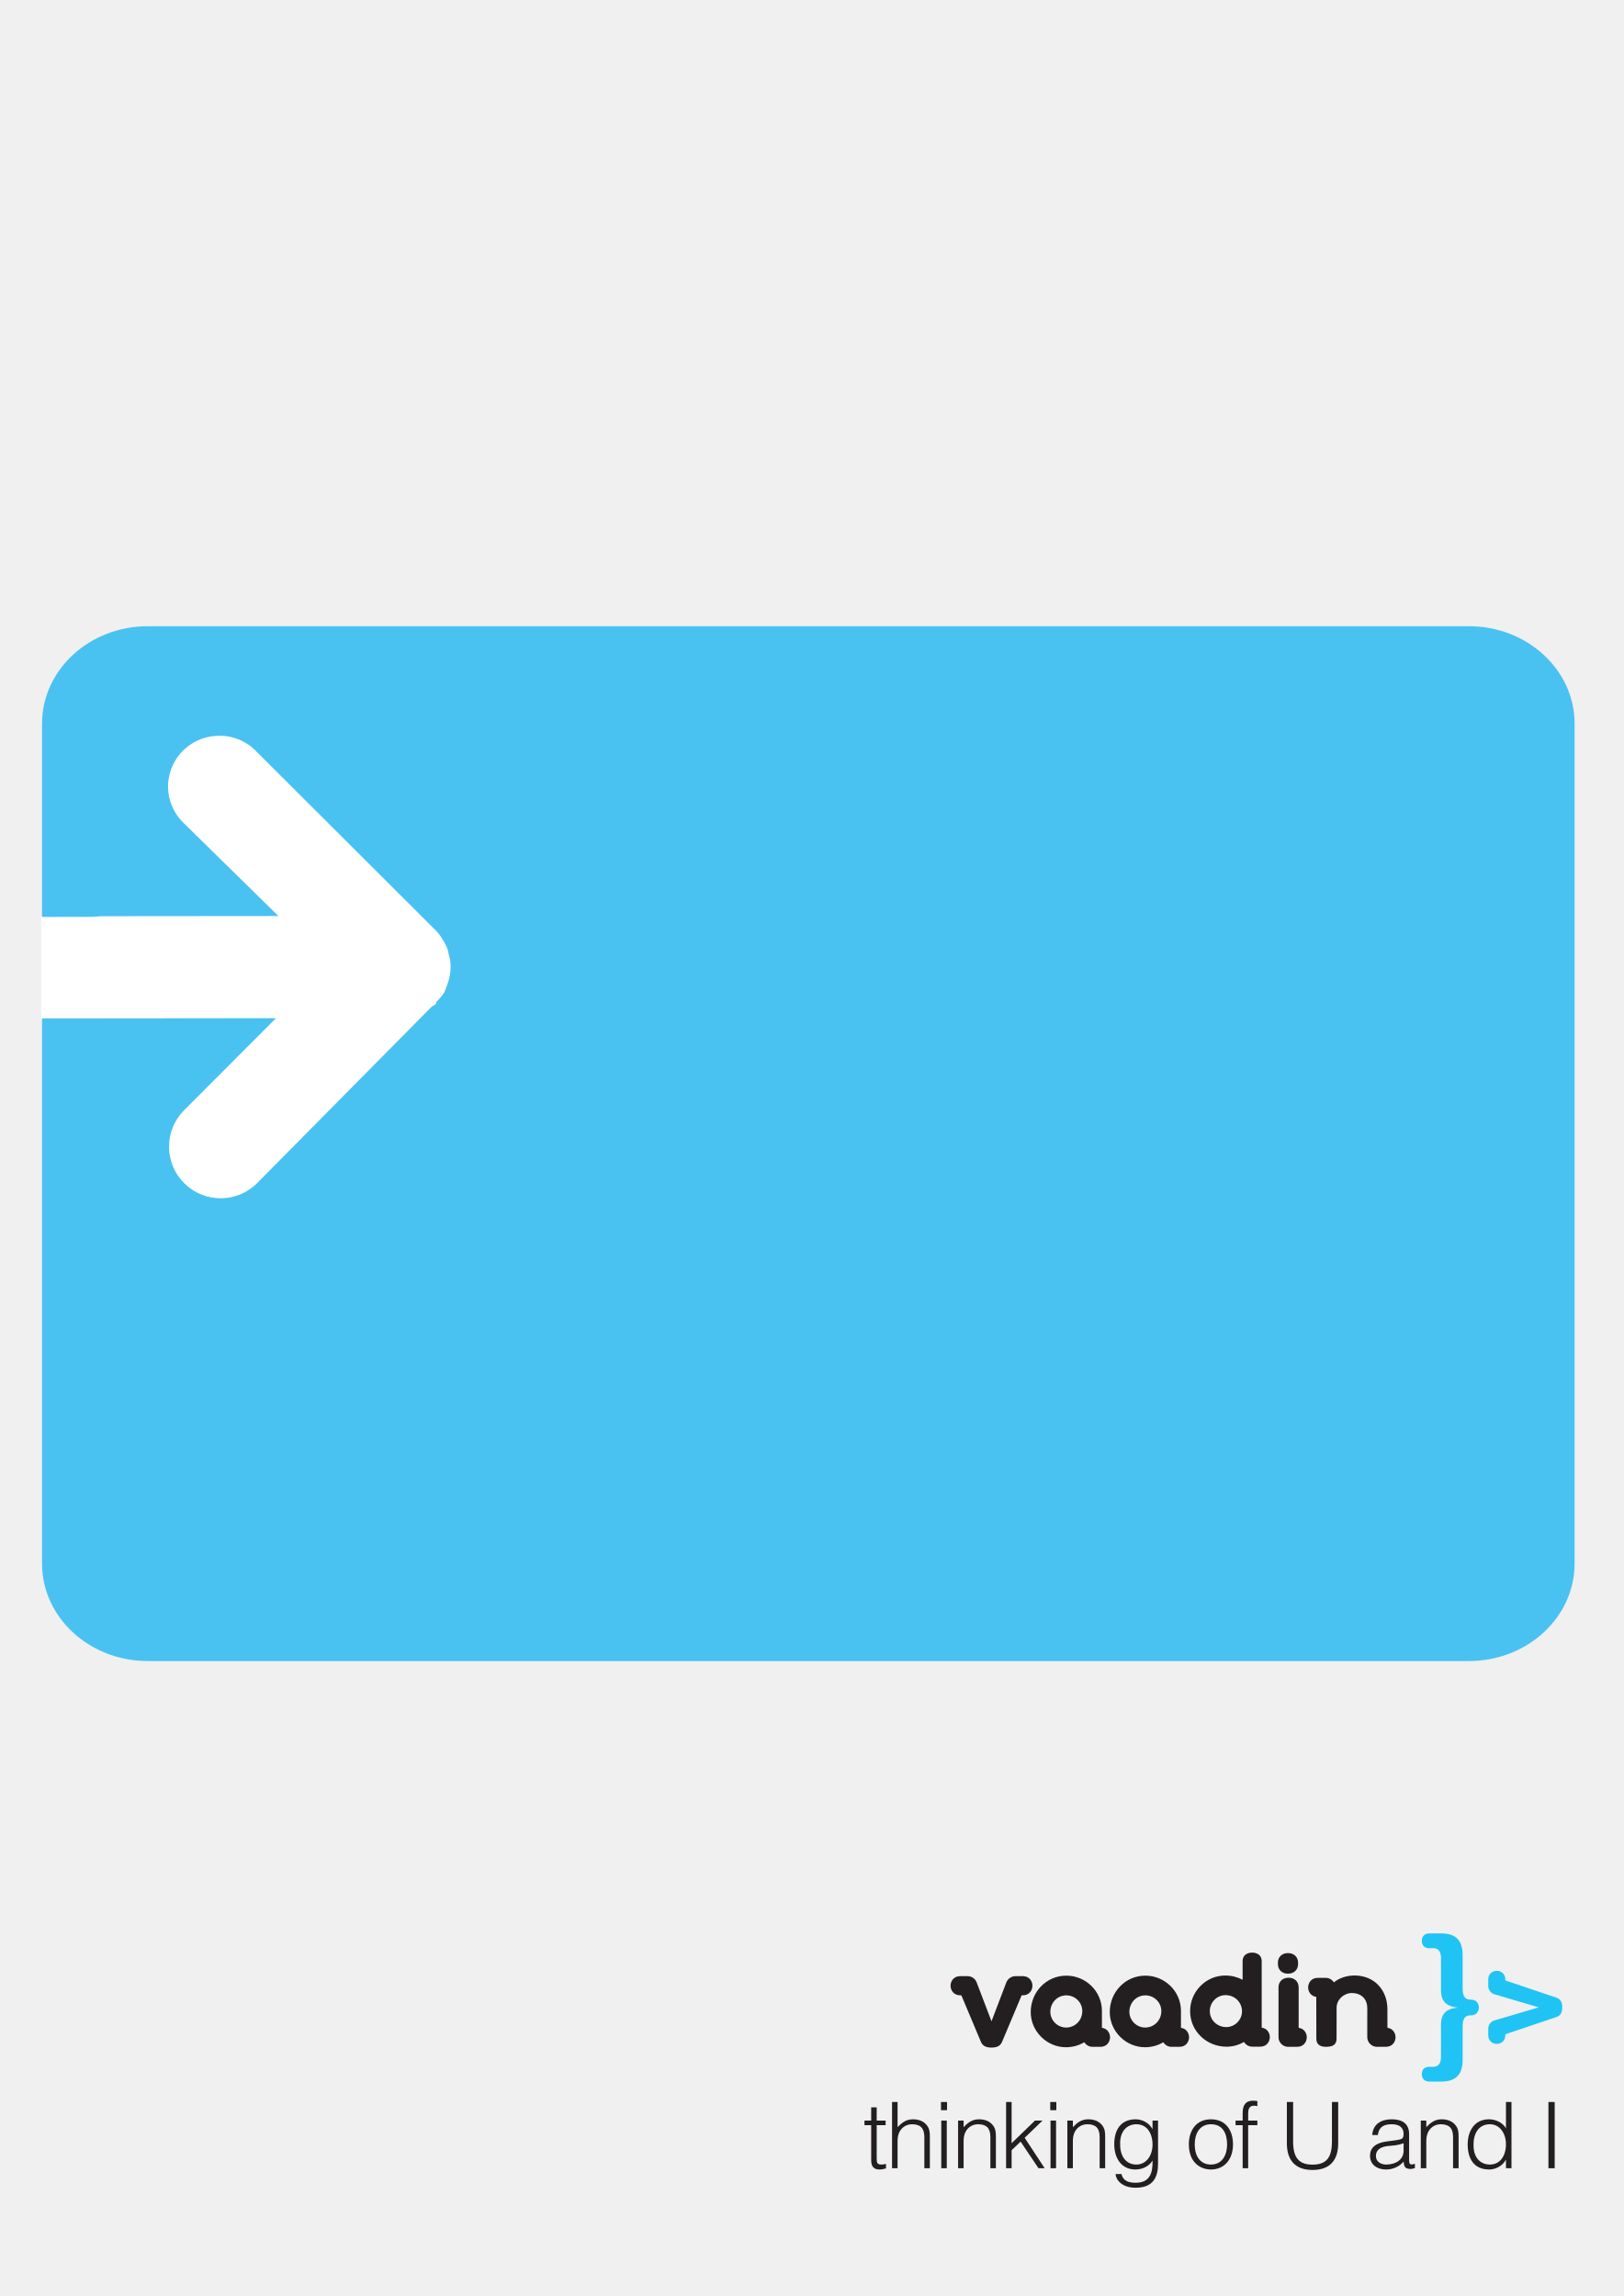
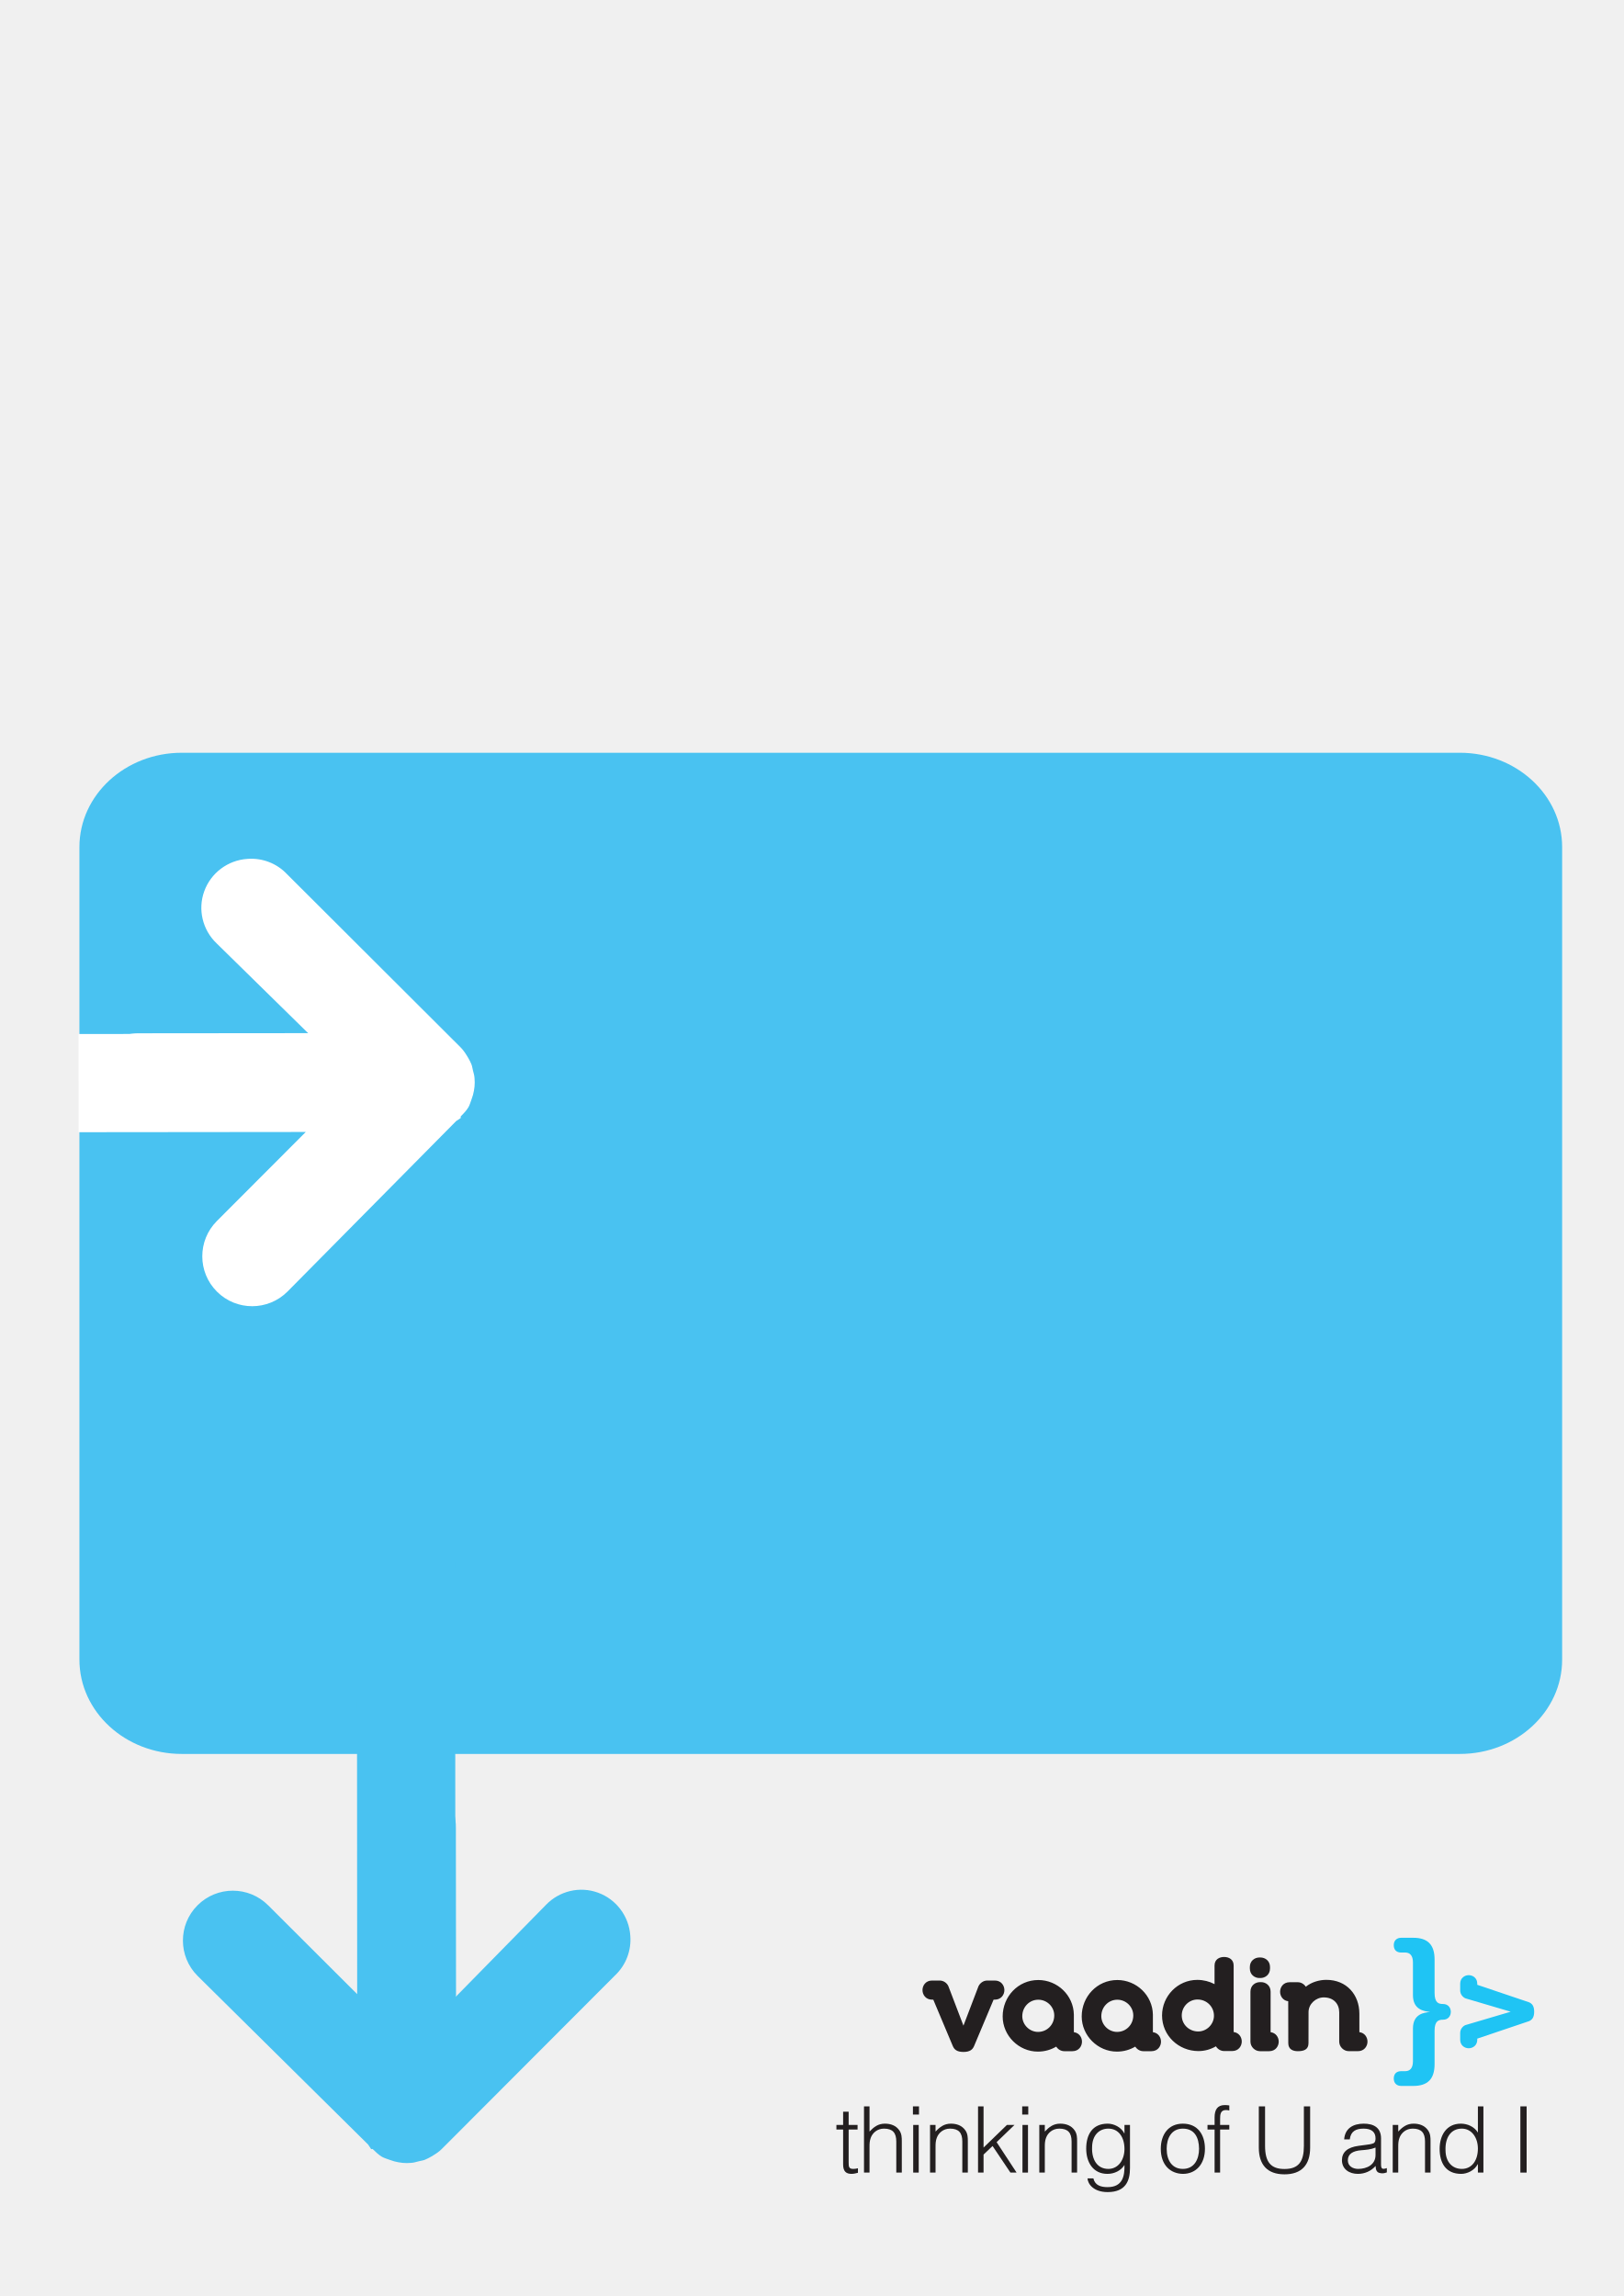
<svg xmlns="http://www.w3.org/2000/svg" width="744.094" height="1052.362" id="svg2" version="1.0">
  <defs id="defs4">
    <marker id="marker44971" orient="auto" markerHeight="5.745" markerWidth="4.63">
      <g id="g18059" transform="matrix(0.5,0,0,0.5,-185.643,-257.1966)">
        <path id="path18061" d="M 370,508.656 C 369.139,508.715 368.391,509.278 368.094,510.094 C 367.824,510.836 368.036,511.629 368.531,512.219 L 366.781,512.219 C 366.739,512.214 366.699,512.221 366.656,512.219 L 366.656,516.594 L 366.781,516.594 L 368.531,516.594 C 367.852,517.453 367.834,518.709 368.625,519.5 C 369.476,520.351 370.899,520.351 371.75,519.5 L 375.094,516.125 C 375.127,516.096 375.158,516.064 375.188,516.031 C 375.22,516.012 375.251,515.991 375.281,515.969 C 375.282,515.968 375.5,515.688 375.5,515.688 C 375.5,515.687 375.493,515.643 375.5,515.625 C 375.501,515.622 375.53,515.628 375.531,515.625 C 375.57,515.573 375.582,515.573 375.625,515.5 C 375.762,515.265 375.792,515.128 375.781,515.156 C 375.818,515.065 375.8,515.044 375.812,515 C 375.823,514.99 375.834,514.979 375.844,514.969 C 375.904,514.745 375.932,514.452 375.906,514.188 C 375.893,513.984 375.847,513.89 375.844,513.875 C 375.844,513.865 375.844,513.854 375.844,513.844 C 375.87,513.941 375.859,513.86 375.75,513.594 C 375.698,513.463 375.66,513.374 375.625,513.312 C 375.573,513.223 375.492,513.05 375.281,512.844 L 371.75,509.312 C 371.294,508.826 370.665,508.601 370,508.656 z" style="fill:#ffffff;fill-opacity:1;fill-rule:evenodd;stroke:none;stroke-width:2;stroke-linecap:round;stroke-linejoin:round;stroke-miterlimit:4;stroke-opacity:1" />
        <path id="path18063" d="M 366.656,515.406 L 371.281,515.406 L 369.469,517.219 C 369.072,517.616 369.072,518.259 369.469,518.656 C 369.866,519.053 370.509,519.053 370.906,518.656 L 374.344,515.188 L 374.438,515.125 C 374.443,515.119 374.432,515.1 374.438,515.094 C 374.493,515.037 374.553,514.977 374.594,514.906 C 374.622,514.857 374.637,514.802 374.656,514.75 C 374.669,514.719 374.678,514.688 374.688,514.656 C 374.719,514.54 374.73,514.431 374.719,514.312 C 374.715,514.255 374.701,514.213 374.688,514.156 C 374.677,514.116 374.672,514.071 374.656,514.031 C 374.64,513.99 374.616,513.945 374.594,513.906 C 374.548,513.828 374.5,513.749 374.438,513.688 L 370.906,510.156 C 370.697,509.933 370.398,509.818 370.094,509.844 C 369.699,509.871 369.354,510.128 369.219,510.5 C 369.084,510.872 369.183,511.288 369.469,511.562 L 371.344,513.406 L 366.656,513.406" style="fill:#d9d9cd;fill-opacity:1;fill-rule:evenodd;stroke:none;stroke-width:2;stroke-linecap:round;stroke-linejoin:round;stroke-miterlimit:4;stroke-dasharray:none;stroke-opacity:1" />
      </g>
    </marker>
  </defs>
  <g id="layer1">
-     <g transform="translate(15.1786,495.0993)" id="g28366">
+     <g transform="matrix(0.9674741,0,0,0.9674741,32.44109,546.3315)" id="g28366">
      <rect style="opacity:1;fill:#49c2f1;fill-opacity:1;fill-rule:nonzero;stroke:none;stroke-width:3;stroke-linecap:butt;stroke-linejoin:miter;marker:none;marker-start:none;marker-mid:none;marker-end:none;stroke-miterlimit:4;stroke-dasharray:none;stroke-dashoffset:0;stroke-opacity:1;visibility:visible;display:inline;overflow:visible;enable-background:accumulate" id="rect28346" width="702.329" height="474.315" x="4.087" y="-208.076" ry="44.684" rx="48.487" />
      <g id="g5925" transform="matrix(0.775324,0,0,0.775324,0.8263464,-76.44825)">
        <g transform="matrix(29.99998,-3.0198881e-2,3.0198881e-2,29.99998,-11011.509,-15375.022)" id="g5931">
          <g id="g5977" transform="translate(-2.6843449e-4,0.2666665)" style="fill:#ffffff;fill-opacity:1">
            <path id="path3599" d="M 142.562,-6.438 L 40.688,-6.344 C 29.869,-6.485 19.812,-0.79 14.367,8.56 C 8.923,17.911 8.935,29.468 14.399,38.807 C 19.863,48.146 29.931,53.82 40.75,53.656 L 142.625,53.562 C 153.444,53.704 163.501,48.009 168.945,38.659 C 174.389,29.308 174.377,17.751 168.914,8.412 C 163.45,-0.927 153.381,-6.601 142.562,-6.438 L 142.562,-6.438 z" style="fill:#ffffff;fill-opacity:1;fill-rule:evenodd;stroke:none;stroke-width:60;stroke-linecap:round;stroke-linejoin:round;stroke-miterlimit:4;stroke-dasharray:none;stroke-opacity:1;display:inline" transform="matrix(3.3333316e-2,3.3554312e-5,-3.3554312e-5,3.3333316e-2,366.5342,512.87)" />
            <path id="path5935" d="M 366.657,514.673 L 371.282,514.673 L 369.47,516.485 C 369.073,516.882 369.073,517.526 369.47,517.923 C 369.866,518.32 370.51,518.32 370.907,517.923 L 374.345,514.454 L 374.438,514.392 C 374.444,514.386 374.432,514.366 374.438,514.36 C 374.494,514.303 374.553,514.243 374.595,514.173 C 374.623,514.124 374.637,514.069 374.657,514.017 C 374.669,513.986 374.679,513.954 374.688,513.923 C 374.719,513.807 374.731,513.698 374.72,513.579 C 374.716,513.521 374.702,513.479 374.688,513.423 C 374.677,513.382 374.673,513.337 374.657,513.298 C 374.641,513.257 374.617,513.212 374.595,513.173 C 374.549,513.095 374.501,513.016 374.438,512.954 L 370.907,509.423 C 370.698,509.2 370.399,509.085 370.095,509.11 C 369.7,509.137 369.355,509.395 369.22,509.767 C 369.084,510.139 369.184,510.555 369.47,510.829 L 371.345,512.673 L 366.657,512.673" style="fill:#ffffff;fill-opacity:1;fill-rule:evenodd;stroke:none;stroke-width:2;stroke-linecap:round;stroke-linejoin:round;stroke-miterlimit:4;stroke-dasharray:none;stroke-opacity:1" />
          </g>
        </g>
      </g>
      <flowRoot xml:space="preserve" id="flowRoot2417" style="font-size:144px;font-style:normal;font-variant:normal;font-weight:bold;font-stretch:normal;text-align:start;line-height:100%;writing-mode:lr-tb;text-anchor:start;fill:#ffffff;fill-opacity:1;stroke:none;stroke-width:1px;stroke-linecap:butt;stroke-linejoin:miter;stroke-opacity:1;font-family:Helvetica Rounded LT Std;-inkscape-font-specification:Helvetica Rounded LT Std Bold" transform="matrix(1.076613,0,0,1.076613,164.9144,-145.6357)">
        <flowRegion id="flowRegion2419">
          <rect id="rect2421" width="427.229" height="402.139" x="62.857" y="52.362" style="font-size:144px;font-style:normal;font-variant:normal;font-weight:bold;font-stretch:normal;text-align:start;line-height:100%;writing-mode:lr-tb;text-anchor:start;fill:#ffffff;fill-opacity:1;font-family:Helvetica Rounded LT Std;-inkscape-font-specification:Helvetica Rounded LT Std Bold" />
        </flowRegion>
        <flowPara id="flowPara2440">Free</flowPara>
        <flowPara id="flowPara5402">Book!</flowPara>
      </flowRoot>
    </g>
-     <flowRoot xml:space="preserve" id="flowRoot2383" style="font-size:56px;font-style:normal;font-variant:normal;font-weight:bold;font-stretch:normal;text-align:start;line-height:100%;writing-mode:lr-tb;text-anchor:start;fill:#000000;fill-opacity:1;stroke:none;stroke-width:1px;stroke-linecap:butt;stroke-linejoin:miter;stroke-opacity:1;font-family:Helvetica Rounded LT Std;-inkscape-font-specification:Helvetica Rounded LT Std Bold" transform="translate(-25.16682,51.85874)">
+     <flowRoot xml:space="preserve" id="flowRoot2383" style="font-size:56px;font-style:normal;font-variant:normal;font-weight:bold;font-stretch:normal;text-align:start;line-height:100%;writing-mode:lr-tb;text-anchor:start;fill:#000000;fill-opacity:1;stroke:none;stroke-width:1px;stroke-linecap:butt;stroke-linejoin:miter;stroke-opacity:1;font-family:Helvetica Rounded LT Std;-inkscape-font-specification:Helvetica Rounded LT Std Bold" transform="translate(-25.16682,61.85874)">
      <flowRegion id="flowRegion2385">
        <rect id="rect2387" width="907.143" height="295.714" x="62.857" y="52.362" style="font-size:56px;font-style:normal;font-variant:normal;font-weight:bold;font-stretch:normal;text-align:start;line-height:100%;writing-mode:lr-tb;text-anchor:start;font-family:Helvetica Rounded LT Std;-inkscape-font-specification:Helvetica Rounded LT Std Bold" />
      </flowRegion>
      <flowPara id="flowPara2393">Rich Internet</flowPara>
      <flowPara id="flowPara2395" style="font-size:60px">Applications</flowPara>
-       <flowPara id="flowPara2391" style="font-size:50">with pure Java</flowPara>
+       <flowPara id="flowPara2391" style="font-size:50px;font-style:normal;font-variant:normal;font-weight:300;font-stretch:normal;font-family:Helvetica LT Std;-inkscape-font-specification:Helvetica LT Std Light">with pure Java</flowPara>
    </flowRoot>
-     <g id="g5987" transform="matrix(0.6377405,0,0,0.6377405,345.691,453.8658)">
+     <g id="g5987" transform="matrix(0.6377405,0,0,0.6377405,332.8339,455.8658)">
      <g transform="matrix(0.7998127,0,0,0.7998127,-65.95372,305.3172)" id="g2955">
        <g id="g37" transform="matrix(0,-3.528503,-3.528503,0,200.7461,672.9153)">
          <path d="M 0,0 C -0.094,0.375 -0.164,0.773 -0.164,1.148 C -0.164,2.319 0.351,2.366 1.546,2.366 L 9.861,2.366 L 9.861,0.094 L 11.032,0.094 L 11.032,2.366 L 14.405,2.366 L 14.405,3.772 L 11.032,3.772 L 11.032,5.481 L 9.861,5.481 L 9.861,3.772 L 0.984,3.772 C -0.82,3.772 -1.429,2.998 -1.429,1.616 C -1.429,0.937 -1.218,0.328 -1.148,0 L 0,0" style="fill:#231f20;fill-opacity:1;fill-rule:nonzero;stroke:none" id="path39" />
        </g>
        <g id="g41" transform="matrix(0,-3.528503,-3.528503,0,211.1481,676.8002)">
          <path d="M 0,0 L 6.535,0 C 7.378,0 8.057,-0.023 8.831,-0.304 C 10.072,-0.75 11.196,-1.944 11.196,-3.677 C 11.196,-5.926 10.095,-6.816 7.917,-6.816 L 0,-6.816 L 0,-8.221 L 7.941,-8.221 C 8.948,-8.221 9.861,-8.198 10.728,-7.612 C 11.993,-6.746 12.461,-5.387 12.461,-3.911 C 12.461,-2.225 11.641,-1.124 10.447,0 L 16.865,0 L 16.865,1.405 L 0,1.405 L 0,0" style="fill:#231f20;fill-opacity:1;fill-rule:nonzero;stroke:none" id="path43" />
        </g>
        <g id="g45" transform="matrix(0,-3.528503,-3.528503,0,255.3567,676.8002)">
          <path d="M 0,0 L 12.133,0 L 12.133,1.406 L 0,1.406 L 0,0 z M 14.78,-0.07 L 16.865,-0.07 L 16.865,1.476 L 14.78,1.476 L 14.78,-0.07 z" style="fill:#231f20;fill-opacity:1;fill-rule:evenodd;stroke:none" id="path47" />
        </g>
        <g id="g49" transform="matrix(0,-3.528503,-3.528503,0,270.4728,653.7379)">
          <path d="M 0,0 C 0.843,0 1.522,-0.023 2.295,-0.305 C 3.537,-0.75 4.661,-1.944 4.661,-3.677 C 4.661,-5.925 3.56,-6.816 1.382,-6.816 L -6.535,-6.816 L -6.535,-8.221 L 1.405,-8.221 C 2.413,-8.221 3.326,-8.198 4.192,-7.612 C 5.457,-6.745 5.926,-5.387 5.926,-3.912 C 5.926,-2.225 5.106,-1.124 3.912,0 L 5.598,0 L 5.598,1.405 L -6.535,1.405 L -6.535,0 L 0,0" style="fill:#231f20;fill-opacity:1;fill-rule:evenodd;stroke:none" id="path51" />
        </g>
        <g id="g53" transform="matrix(0,-3.528503,-3.528503,0,313.6052,676.8002)">
          <path d="M 0,0 L 4.591,0 L 6.769,-2.295 L 0,-6.84 L 0,-8.409 L 7.753,-3.326 L 12.133,-7.87 L 12.133,-5.949 L 6.371,0 L 16.865,0 L 16.865,1.406 L 0,1.406 L 0,0" style="fill:#231f20;fill-opacity:1;fill-rule:nonzero;stroke:none" id="path55" />
        </g>
        <g id="g57" transform="matrix(0,-3.528503,-3.528503,0,353.5303,676.8002)">
          <path d="M 0,0 L 12.133,0 L 12.133,1.406 L 0,1.406 L 0,0 z M 14.78,-0.069 L 16.865,-0.069 L 16.865,1.476 L 14.78,1.476 L 14.78,-0.069 z" style="fill:#231f20;fill-opacity:1;fill-rule:evenodd;stroke:none" id="path59" />
        </g>
        <g id="g61" transform="matrix(0,-3.528503,-3.528503,0,368.6428,653.7379)">
          <path d="M 0,0 C 0.843,0 1.522,-0.023 2.295,-0.305 C 3.537,-0.75 4.661,-1.944 4.661,-3.678 C 4.661,-5.926 3.56,-6.817 1.382,-6.817 L -6.535,-6.817 L -6.535,-8.222 L 1.405,-8.222 C 2.413,-8.222 3.326,-8.198 4.192,-7.613 C 5.457,-6.746 5.926,-5.388 5.926,-3.912 C 5.926,-2.226 5.106,-1.125 3.912,0 L 5.598,0 L 5.598,1.405 L -6.535,1.405 L -6.535,0 L 0,0" style="fill:#231f20;fill-opacity:1;fill-rule:evenodd;stroke:none" id="path63" />
        </g>
        <g id="g65" transform="matrix(0,-3.528503,-3.528503,0,440.2079,655.5586)">
          <path d="M 0,0 C -2.741,0 -5.083,1.546 -5.083,4.099 C -5.083,7.004 -2.623,8.362 0.421,8.245 C 3.467,8.222 5.176,6.465 5.176,4.099 C 5.176,1.452 2.928,0 0,0 z M 3.982,0 L 3.982,0.047 C 5.575,0.867 6.441,2.717 6.441,4.263 C 6.441,8.175 3.654,9.744 0.07,9.744 C -3.326,9.744 -6.348,8.034 -6.348,4.334 C -6.348,2.624 -5.551,0.89 -4.076,0 C -6.863,-0.07 -9.721,0.445 -9.721,4.287 C -9.721,5.95 -9.323,7.496 -7.496,7.917 L -7.496,9.416 C -8.948,9.322 -10.986,7.847 -10.986,4.287 C -10.986,-0.328 -8.105,-1.405 -4.849,-1.405 L 6.113,-1.405 L 6.113,0 L 3.982,0" style="fill:#231f20;fill-opacity:1;fill-rule:evenodd;stroke:none" id="path67" />
        </g>
        <g id="g69" transform="matrix(0,-3.528503,-3.528503,0,492.6697,677.9575)">
          <path d="M 0,0 C 0,-3.397 2.553,-5.622 6.395,-5.622 C 9.955,-5.622 12.789,-3.795 12.789,0 C 12.789,3.747 9.932,5.621 6.395,5.621 C 2.155,5.621 0.047,3.091 0,0 z M 6.395,-4.123 C 3.795,-4.123 1.265,-2.952 1.265,0 C 1.265,2.693 3.373,4.122 6.395,4.122 C 9.018,4.122 11.524,2.951 11.524,0 C 11.524,-2.975 9.252,-4.099 6.395,-4.123" style="fill:#231f20;fill-opacity:1;fill-rule:evenodd;stroke:none" id="path71" />
        </g>
        <g id="g73" transform="matrix(0,-3.528503,-3.528503,0,521.1764,638.1172)">
          <path d="M 0,0 L -10.962,0 L -10.962,-1.405 L 0,-1.405 L 0,-3.748 L 1.171,-3.748 L 1.171,-1.405 L 2.67,-1.405 C 3.771,-1.405 4.965,-1.452 4.965,-2.904 C 4.965,-3.162 4.919,-3.466 4.849,-3.748 L 6.137,-3.748 C 6.207,-3.373 6.23,-2.998 6.23,-2.577 C 6.23,-0.703 5.013,0 3.092,0 L 1.171,0 L 1.171,1.804 L 0,1.804 L 0,0" style="fill:#231f20;fill-opacity:1;fill-rule:nonzero;stroke:none" id="path75" />
        </g>
        <g id="g77" transform="matrix(0,-3.528503,-3.528503,0,560.9074,654.4012)">
          <path d="M 0,0 C -4.31,0 -6.793,-2.131 -6.793,-6.534 C -6.793,-10.891 -4.38,-13.07 0,-13.07 L 10.517,-13.07 L 10.517,-11.477 L 0.469,-11.477 C -3.513,-11.477 -5.434,-10.165 -5.434,-6.534 C -5.434,-3.092 -3.701,-1.592 0.469,-1.592 L 10.517,-1.592 L 10.517,0 L 0,0" style="fill:#231f20;fill-opacity:1;fill-rule:nonzero;stroke:none" id="path79" />
        </g>
        <g id="g81" transform="matrix(0,-3.528503,-3.528503,0,665.7709,661.0136)">
          <path d="M 0,0 C -2.46,0 -3.537,2.202 -3.537,4.427 C -3.537,5.762 -2.834,7.05 -1.359,7.05 C 0.281,7.05 1.054,5.762 1.218,3.63 C 1.312,2.413 1.406,1.194 1.897,0 L 0,0 z M 2.342,4.31 C 1.967,7.144 0.726,8.55 -1.312,8.55 C -3.654,8.55 -4.802,6.629 -4.802,4.497 C -4.802,2.74 -4.099,1.148 -2.787,-0.023 C -3.631,-0.047 -4.45,-0.211 -4.591,-1.148 C -4.638,-1.358 -4.661,-1.546 -4.661,-1.78 C -4.661,-2.179 -4.497,-2.67 -4.427,-2.881 L -3.326,-2.881 C -3.748,-1.687 -3.49,-1.405 -2.389,-1.405 L 4.216,-1.405 C 7.027,-1.405 7.987,0.539 7.987,2.998 C 7.987,5.645 6.84,7.777 3.982,7.987 L 3.982,6.559 C 6.09,6.301 6.722,4.965 6.722,3.022 C 6.722,0.843 5.692,0 4.263,0 C 3.841,0 3.209,0.047 2.998,0.515 C 2.787,0.983 2.647,1.85 2.6,2.366 L 2.342,4.31" style="fill:#231f20;fill-opacity:1;fill-rule:evenodd;stroke:none" id="path83" />
        </g>
        <g id="g85" transform="matrix(0,-3.528503,-3.528503,0,686.1763,653.7379)">
          <path d="M 0,0 C 0.843,0 1.522,-0.023 2.295,-0.305 C 3.537,-0.75 4.661,-1.944 4.661,-3.678 C 4.661,-5.926 3.56,-6.817 1.382,-6.817 L -6.535,-6.817 L -6.535,-8.222 L 1.405,-8.222 C 2.413,-8.222 3.326,-8.198 4.192,-7.613 C 5.457,-6.746 5.926,-5.387 5.926,-3.912 C 5.926,-2.225 5.106,-1.124 3.912,0 L 5.598,0 L 5.598,1.405 L -6.535,1.405 L -6.535,0 L 0,0" style="fill:#231f20;fill-opacity:1;fill-rule:evenodd;stroke:none" id="path87" />
        </g>
        <g id="g89" transform="matrix(0,-3.528503,-3.528503,0,757.7414,655.2269)">
          <path d="M 0,0 C -2.928,0 -5.177,1.452 -5.177,4.099 C -5.177,6.465 -3.467,8.222 -0.422,8.245 C 2.623,8.363 5.083,7.004 5.083,4.099 C 5.083,1.546 2.741,0 0,0 z M 4.076,0 C 5.551,0.89 6.348,2.624 6.348,4.334 C 6.348,8.035 3.326,9.744 -0.071,9.744 C -3.654,9.744 -6.442,8.175 -6.442,4.264 C -6.442,2.717 -5.575,0.867 -3.982,0.047 L -3.982,0 L -6.114,0 L -6.114,-1.405 L 10.751,-1.405 L 10.751,0 L 4.076,0" style="fill:#231f20;fill-opacity:1;fill-rule:evenodd;stroke:none" id="path91" />
        </g>
        <path d="M 801.527,676.8 L 801.527,617.292 L 795.905,617.292 L 795.905,676.8 L 801.527,676.8 z" style="fill:#231f20;fill-opacity:1;fill-rule:nonzero;stroke:none" id="path93" />
      </g>
      <g transform="matrix(1.050153,0,0,1.050153,-168.3588,186.8553)" id="g2986">
        <g id="g95" transform="matrix(0,-3.32109,-3.32109,0,532.3713,488.5698)">
          <path d="M 0,0 C -1.308,0 -1.968,1.021 -1.968,1.968 L -1.968,2.186 C -1.968,3.134 -1.308,4.154 0,4.154 L 0.294,4.154 C 1.602,4.154 2.262,3.134 2.262,2.186 L 2.262,1.968 C 2.262,1.021 1.602,0 0.294,0 L 0,0 z M -13.13,40.413 C -13.272,39.303 -14.207,38.742 -15.079,38.742 C -16.027,38.742 -17.047,39.402 -17.047,40.71 L -17.047,42.381 C -17.047,43.072 -16.663,43.695 -16.105,44.047 C -16.759,45.148 -17.133,46.439 -17.133,47.832 C -17.133,51.758 -13.854,55.082 -9.882,55.082 C -5.808,55.082 -2.38,51.907 -2.38,47.748 C -2.38,43.782 -5.551,40.474 -9.521,40.414 L -13.13,40.413 z M -9.684,44.454 C -7.897,44.454 -6.439,45.941 -6.439,47.748 C -6.439,49.596 -7.962,51.041 -9.829,51.041 C -11.599,51.041 -13.074,49.546 -13.074,47.796 C -13.074,45.914 -11.565,44.454 -9.684,44.454 z M -6.395,14.939 C -6.395,16.726 -7.883,18.184 -9.689,18.184 C -11.537,18.184 -12.983,16.661 -12.983,14.795 C -12.983,13.024 -11.488,11.549 -9.737,11.549 C -7.856,11.549 -6.395,13.058 -6.395,14.939 z M -13.098,7.491 C -13.24,6.38 -14.175,5.82 -15.047,5.82 C -15.995,5.82 -17.015,6.48 -17.015,7.788 L -17.015,9.459 C -17.015,10.161 -16.618,10.793 -16.043,11.143 C -16.663,12.205 -17.023,13.435 -17.023,14.741 C -17.023,18.816 -13.848,22.243 -9.689,22.243 C -5.687,22.243 -2.354,19.014 -2.354,14.992 C -2.354,13.705 -2.668,12.489 -3.229,11.427 L 0.596,11.427 C 1.905,11.427 2.369,10.406 2.369,9.459 C 2.369,8.512 1.905,7.491 0.596,7.491 L -13.098,7.491 z M -15.999,65.35 L -6.427,69.377 L -6.427,69.629 C -6.427,70.939 -5.405,71.6 -4.456,71.6 C -3.508,71.6 -2.486,70.939 -2.486,69.629 L -2.486,68.069 C -2.486,67.234 -3.028,66.522 -3.7,66.25 L -11.784,63.164 L -3.686,60.074 C -3.061,59.793 -2.486,59.11 -2.486,58.26 L -2.486,56.699 C -2.486,55.389 -3.508,54.729 -4.456,54.729 C -5.405,54.729 -6.427,55.389 -6.427,56.699 L -6.427,56.951 L -15.999,60.978 C -16.645,61.257 -17.203,61.755 -17.203,63.159 C -17.203,64.571 -16.647,65.071 -15.999,65.35 z M -13.13,24.129 C -13.272,23.019 -14.207,22.459 -15.079,22.459 C -16.027,22.459 -17.047,23.119 -17.047,24.427 L -17.047,26.097 C -17.047,26.788 -16.663,27.411 -16.105,27.764 C -16.759,28.865 -17.133,30.155 -17.133,31.548 C -17.133,35.474 -13.854,38.798 -9.882,38.798 C -5.808,38.798 -2.38,35.624 -2.38,31.464 C -2.38,27.499 -5.551,24.191 -9.521,24.13 L -13.13,24.129 z M -9.684,28.17 C -7.897,28.17 -6.439,29.657 -6.439,31.464 C -6.439,33.312 -7.962,34.757 -9.829,34.757 C -11.599,34.757 -13.074,33.263 -13.074,31.512 C -13.074,29.631 -11.565,28.17 -9.684,28.17 z M -8.988,-7.939 L -15.399,-7.929 C -16.707,-7.929 -17.047,-6.978 -17.047,-5.733 C -17.047,-4.785 -16.707,-3.765 -15.399,-3.765 C -15.272,-3.756 -6.754,-3.751 -6.754,-3.751 C -6.612,-2.64 -5.676,-2.08 -4.804,-2.08 C -3.856,-2.08 -2.835,-2.74 -2.835,-4.048 L -2.835,-5.719 C -2.835,-6.401 -3.212,-7.021 -3.763,-7.376 C -2.836,-8.513 -2.346,-10.106 -2.346,-11.61 C -2.346,-15.813 -5.436,-18.397 -9.272,-18.41 L -13.123,-18.413 C -13.265,-19.524 -14.2,-20.084 -15.073,-20.084 C -16.021,-20.084 -17.041,-19.424 -17.041,-18.116 L -17.041,-16.227 C -17.041,-15.168 -16.133,-14.259 -15.073,-14.259 L -14.546,-14.259 L -9.045,-14.261 C -7.303,-14.261 -5.962,-13.122 -5.962,-11.067 C -5.962,-9.426 -7.328,-7.939 -8.988,-7.939 z M -17.047,0.392 L -17.047,2.062 C -17.047,3.122 -16.139,4.03 -15.079,4.03 L -4.784,4.03 C -3.476,4.03 -2.816,3.01 -2.816,2.062 L -2.816,1.845 C -2.816,0.898 -3.476,-0.123 -4.784,-0.123 L -13.129,-0.123 C -13.271,-1.234 -14.207,-1.794 -15.079,-1.794 C -16.027,-1.794 -17.047,-1.134 -17.047,0.174 L -17.047,0.392" style="fill:#231f20;fill-opacity:1;fill-rule:evenodd;stroke:none" id="path97" />
        </g>
        <g id="g99" transform="matrix(0,-3.32109,-3.32109,0,709.5581,524.6502)">
          <path d="M 0,0 L -3.595,10.65 L -3.82,10.65 C -4.989,10.65 -5.579,11.562 -5.579,12.409 C -5.579,13.256 -4.989,14.168 -3.82,14.168 L -2.427,14.168 C -1.681,14.168 -1.046,13.684 -0.803,13.085 L 1.951,3.763 L 4.711,13.096 C 4.961,13.655 5.571,14.168 6.33,14.168 L 7.724,14.168 C 8.893,14.168 9.483,13.256 9.483,12.409 C 9.483,11.562 8.893,10.65 7.724,10.65 L 7.499,10.65 L 3.903,0 C 3.655,-0.577 3.21,-1.075 1.956,-1.075 C 0.696,-1.075 0.249,-0.579 0,0 z M -8.275,23.902 L -1.521,23.902 C 1.552,23.902 1.789,21.538 1.89,20.356 C 2.059,21.538 2.295,23.902 5.368,23.902 L 12.122,23.902 C 13.54,23.902 14.149,24.543 14.149,25.489 L 14.149,26.333 C 14.149,27.211 14.621,27.853 15.668,27.853 C 16.647,27.853 17.188,27.211 17.188,26.333 L 17.188,23.835 C 17.188,20.897 15.803,19.444 12.696,19.444 L 5.807,19.444 C 3.747,19.444 3.544,18.566 3.544,17.722 C 3.544,16.607 2.734,16.101 1.924,16.101 C 1.113,16.101 0.302,16.607 0.302,17.722 C 0.302,18.566 0.1,19.444 -1.96,19.444 L -8.849,19.444 C -11.956,19.444 -13.341,20.897 -13.341,23.835 L -13.341,26.333 C -13.341,27.211 -12.801,27.853 -11.821,27.853 C -10.774,27.853 -10.301,27.211 -10.301,26.333 L -10.301,25.489 C -10.301,24.543 -9.694,23.902 -8.275,23.902" style="fill:#1fc4f4;fill-opacity:1;fill-rule:nonzero;stroke:none" id="path101" />
        </g>
      </g>
    </g>
+     <g id="g2437" transform="matrix(0.7501059,0,0,0.7501059,67.96043,679.5247)">
+       <g transform="matrix(29.99998,-3.0198881e-2,3.0198881e-2,29.99998,-11011.509,-15473.062)" id="g2439">
+         <g id="g2441" transform="matrix(0,1,-1,0,885.4474,155.2801)" style="fill:#49c2f1;fill-opacity:1">
+           <path id="path2443" d="M 142.562,-6.438 L 40.688,-6.344 C 29.869,-6.485 19.812,-0.79 14.367,8.56 C 8.923,17.911 8.935,29.468 14.399,38.807 C 19.863,48.146 29.931,53.82 40.75,53.656 L 142.625,53.562 C 153.444,53.704 163.501,48.009 168.945,38.659 C 174.389,29.308 174.377,17.751 168.914,8.412 C 163.45,-0.927 153.381,-6.601 142.562,-6.438 L 142.562,-6.438 z" style="fill:#49c2f1;fill-opacity:1;fill-rule:evenodd;stroke:none;stroke-width:60;stroke-linecap:round;stroke-linejoin:round;stroke-miterlimit:4;stroke-dasharray:none;stroke-opacity:1;display:inline" transform="matrix(3.3333316e-2,3.3554312e-5,-3.3554312e-5,3.3333316e-2,366.5342,512.87)" />
+           <path id="path2445" d="M 362.419,514.669 L 371.282,514.673 L 369.47,516.485 C 369.073,516.882 369.073,517.526 369.47,517.923 C 369.866,518.32 370.51,518.32 370.907,517.923 L 374.345,514.454 L 374.438,514.392 C 374.444,514.386 374.432,514.366 374.438,514.36 C 374.494,514.303 374.553,514.243 374.595,514.173 C 374.623,514.124 374.637,514.069 374.657,514.017 C 374.669,513.986 374.679,513.954 374.688,513.923 C 374.719,513.807 374.731,513.698 374.72,513.579 C 374.716,513.521 374.702,513.479 374.688,513.423 C 374.677,513.382 374.673,513.337 374.657,513.298 C 374.641,513.257 374.617,513.212 374.595,513.173 C 374.549,513.095 374.501,513.016 374.438,512.954 L 370.907,509.423 C 370.698,509.2 370.399,509.085 370.095,509.11 C 369.7,509.137 369.355,509.395 369.22,509.767 C 369.084,510.139 369.184,510.555 369.47,510.829 L 371.345,512.673 L 362.481,512.669" style="fill:#49c2f1;fill-opacity:1;fill-rule:evenodd;stroke:none;stroke-width:2;stroke-linecap:round;stroke-linejoin:round;stroke-miterlimit:4;stroke-dasharray:none;stroke-opacity:1" />
+         </g>
+       </g>
+     </g>
  </g>
</svg>
